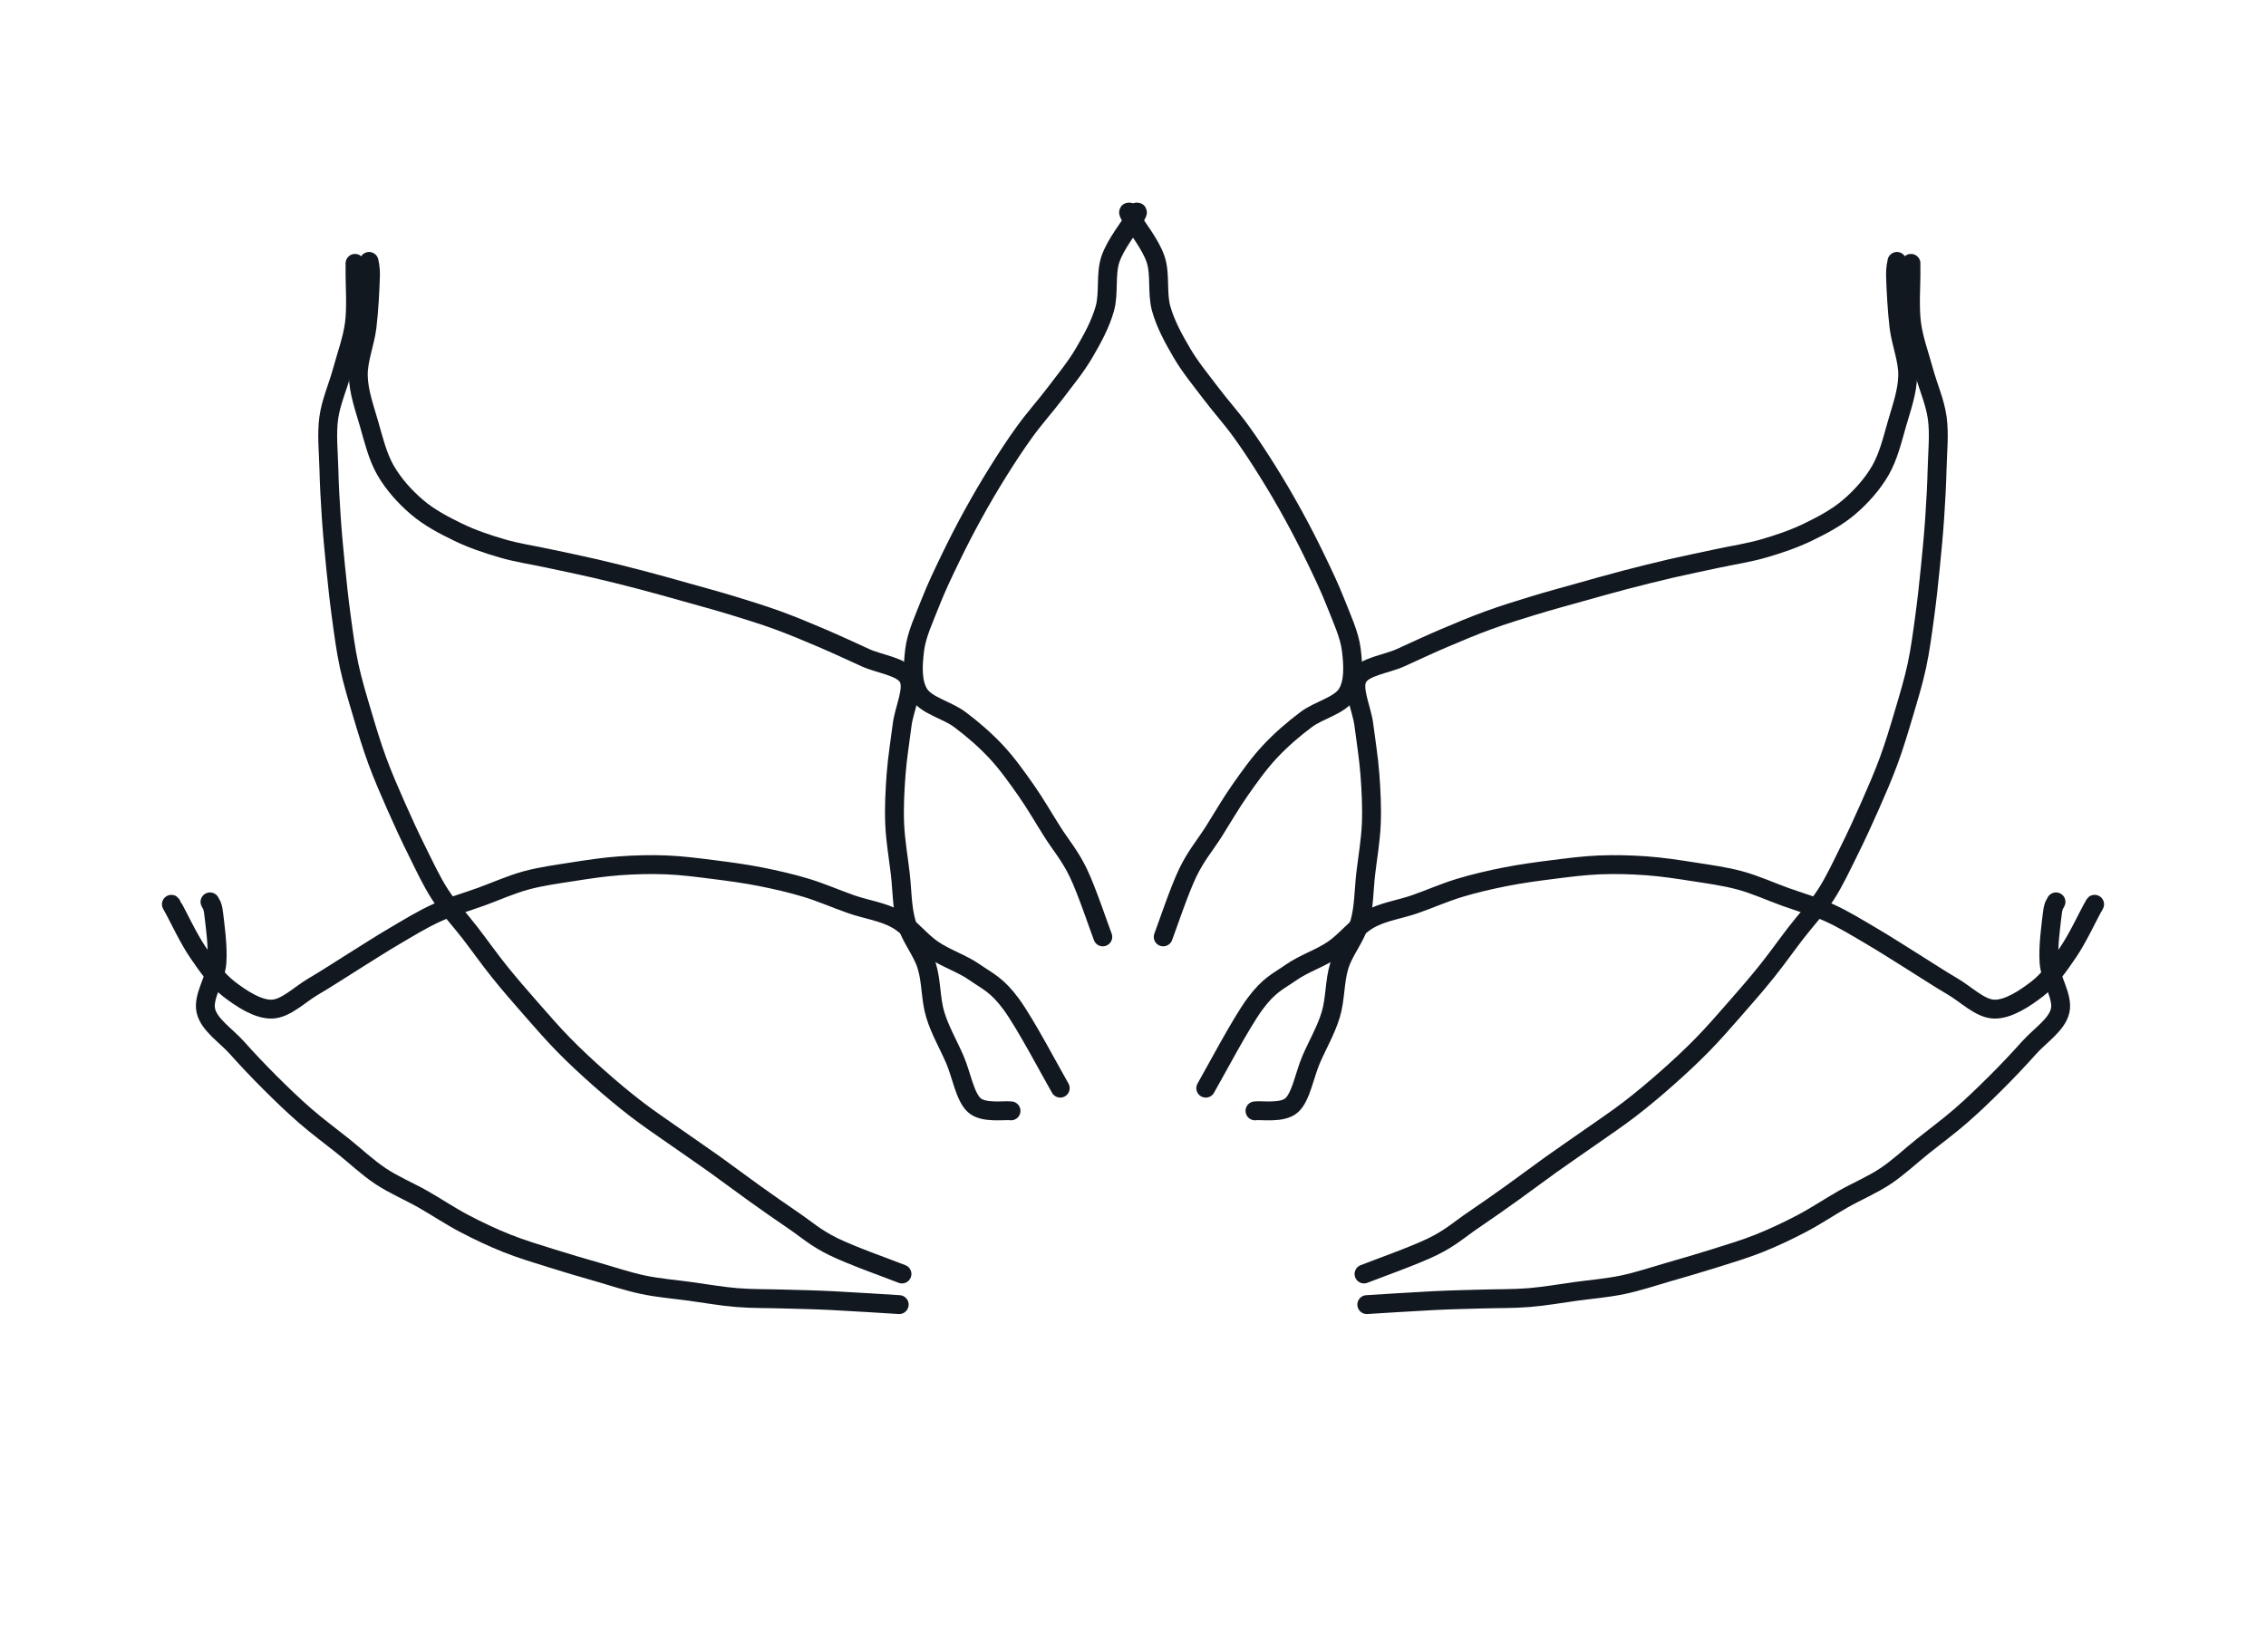
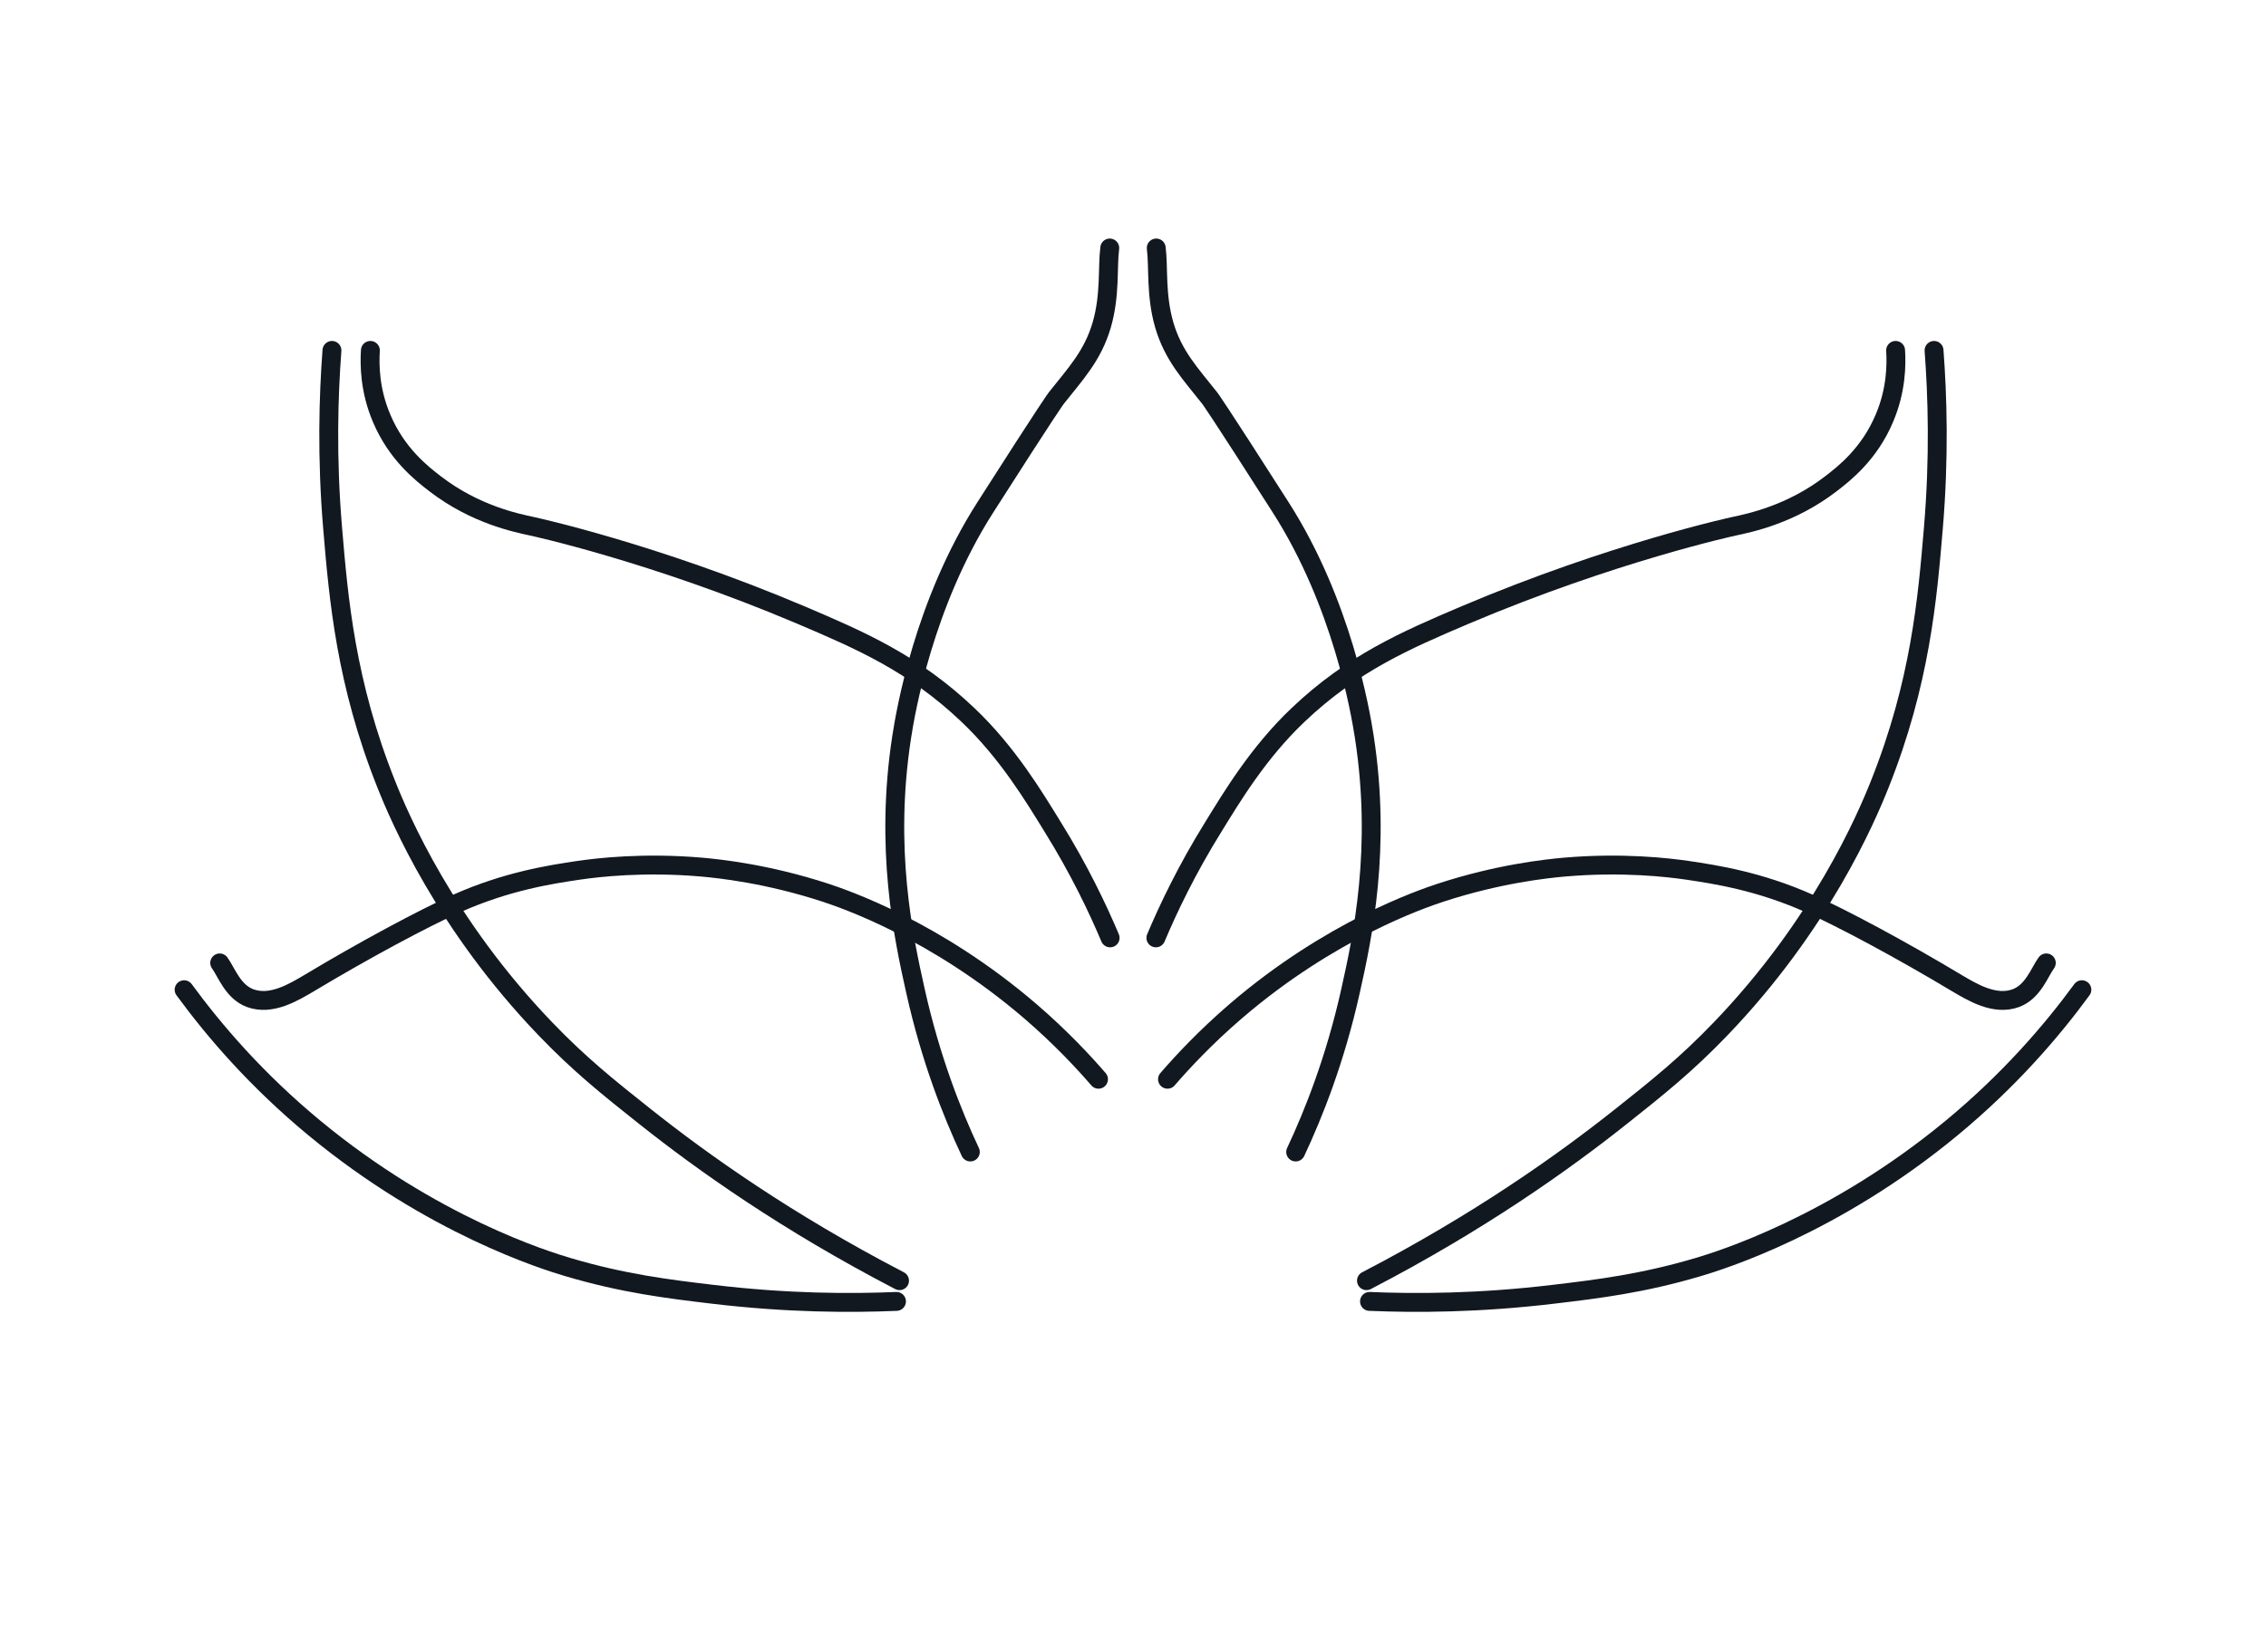
<svg xmlns="http://www.w3.org/2000/svg" width="480mm" height="350mm" viewBox="0 0 480 350">
  <g id="lotus-frame-centerlines" fill="none" stroke="#111820" stroke-width="4" stroke-linecap="round" stroke-linejoin="round">
-     <path id="center-petal-left" d="M 233.6 198.5 C 232.739 196.247 230.22 188.7 228.435 184.981 C 226.65 181.262 224.74 179.117 222.889 176.189 C 221.037 173.261 219.31 170.239 217.326 167.414 C 215.342 164.589 213.319 161.735 210.984 159.241 C 208.649 156.747 206.025 154.481 203.315 152.452 C 200.605 150.423 196.318 149.529 194.724 147.068 C 193.13 144.607 193.361 140.912 193.752 137.688 C 194.143 134.464 195.799 130.973 197.068 127.724 C 198.337 124.475 199.853 121.33 201.368 118.196 C 202.883 115.062 204.481 111.963 206.156 108.921 C 207.831 105.879 209.581 102.882 211.417 99.947 C 213.253 97.012 215.143 94.1 217.173 91.31 C 219.203 88.519 221.517 85.958 223.595 83.204 C 225.673 80.45 227.903 77.754 229.642 74.786 C 231.381 71.817 233.101 68.701 234.029 65.393 C 234.957 62.085 234.142 58.155 235.21 54.936 C 236.278 51.717 239.507 47.744 240.436 46.077 C 241.365 44.41 240.726 45.123 240.784 44.932" />
-     <path id="center-petal-right" d="M 246.4 198.5 C 247.261 196.247 249.78 188.7 251.565 184.981 C 253.35 181.262 255.26 179.117 257.111 176.189 C 258.962 173.261 260.69 170.239 262.674 167.414 C 264.658 164.589 266.681 161.735 269.016 159.241 C 271.351 156.747 273.975 154.481 276.685 152.452 C 279.395 150.423 283.682 149.529 285.276 147.068 C 286.87 144.607 286.639 140.912 286.248 137.688 C 285.857 134.464 284.201 130.973 282.932 127.724 C 281.663 124.475 280.147 121.33 278.632 118.196 C 277.117 115.062 275.519 111.963 273.844 108.921 C 272.169 105.879 270.419 102.882 268.583 99.947 C 266.747 97.012 264.857 94.1 262.827 91.31 C 260.797 88.519 258.483 85.958 256.405 83.204 C 254.327 80.45 252.097 77.754 250.358 74.786 C 248.619 71.817 246.899 68.701 245.971 65.393 C 245.043 62.085 245.858 58.155 244.79 54.936 C 243.722 51.717 240.493 47.744 239.564 46.077 C 238.635 44.41 239.274 45.123 239.216 44.932" />
-     <path id="upper-outer-petal-left" d="M 191.065 269.923 C 188.638 268.956 180.344 266.017 176.499 264.122 C 172.654 262.227 170.804 260.455 167.994 258.554 C 165.185 256.653 162.407 254.69 159.642 252.716 C 156.877 250.742 154.168 248.683 151.403 246.71 C 148.638 244.737 145.826 242.835 143.051 240.878 C 140.276 238.921 137.448 237.041 134.754 234.966 C 132.06 232.891 129.442 230.693 126.885 228.43 C 124.328 226.167 121.811 223.835 119.413 221.39 C 117.015 218.945 114.765 216.34 112.498 213.757 C 110.231 211.174 107.966 208.576 105.81 205.89 C 103.654 203.204 101.655 200.364 99.561 197.643 C 97.467 194.922 95.112 192.445 93.244 189.562 C 91.376 186.679 89.904 183.46 88.353 180.344 C 86.802 177.228 85.341 174.06 83.935 170.868 C 82.529 167.676 81.123 164.47 79.919 161.191 C 78.715 157.911 77.707 154.546 76.713 151.191 C 75.719 147.836 74.693 144.485 73.957 141.062 C 73.221 137.639 72.774 134.135 72.297 130.652 C 71.82 127.169 71.451 123.667 71.097 120.167 C 70.743 116.667 70.413 113.164 70.173 109.654 C 69.933 106.144 69.748 102.624 69.659 99.106 C 69.57 95.588 69.17 91.963 69.641 88.545 C 70.112 85.127 71.577 81.938 72.483 78.601 C 73.389 75.264 74.626 71.963 75.079 68.523 C 75.532 65.084 75.183 60.084 75.204 57.964 C 75.225 55.843 75.204 56.161 75.204 55.8" />
-     <path id="upper-outer-petal-right" d="M 288.935 269.923 C 291.362 268.956 299.656 266.017 303.501 264.122 C 307.346 262.227 309.197 260.455 312.006 258.554 C 314.815 256.653 317.593 254.69 320.358 252.716 C 323.123 250.742 325.832 248.683 328.597 246.71 C 331.362 244.737 334.174 242.835 336.949 240.878 C 339.724 238.921 342.552 237.041 345.246 234.966 C 347.94 232.891 350.558 230.693 353.115 228.43 C 355.672 226.167 358.189 223.835 360.587 221.39 C 362.985 218.945 365.235 216.34 367.502 213.757 C 369.769 211.174 372.034 208.576 374.19 205.89 C 376.346 203.204 378.345 200.364 380.439 197.643 C 382.533 194.922 384.888 192.445 386.756 189.562 C 388.624 186.679 390.096 183.46 391.647 180.344 C 393.199 177.228 394.659 174.06 396.065 170.868 C 397.471 167.676 398.877 164.47 400.081 161.191 C 401.285 157.911 402.293 154.546 403.287 151.191 C 404.281 147.836 405.307 144.485 406.043 141.062 C 406.779 137.639 407.226 134.135 407.703 130.652 C 408.18 127.169 408.549 123.667 408.903 120.167 C 409.257 116.667 409.587 113.164 409.827 109.654 C 410.067 106.144 410.252 102.624 410.341 99.106 C 410.43 95.588 410.83 91.963 410.359 88.545 C 409.888 85.127 408.423 81.938 407.517 78.601 C 406.611 75.264 405.375 71.963 404.921 68.523 C 404.467 65.084 404.817 60.084 404.796 57.964 C 404.775 55.843 404.796 56.161 404.796 55.8" />
-     <path id="upper-inner-petal-left" d="M 214.161 235.363 C 212.862 235.162 208.348 235.964 206.367 234.156 C 204.386 232.348 203.654 227.716 202.277 224.516 C 200.9 221.316 199.102 218.275 198.105 214.956 C 197.108 211.637 197.314 207.848 196.293 204.601 C 195.272 201.354 192.911 198.733 191.978 195.476 C 191.045 192.219 191.106 188.544 190.696 185.06 C 190.286 181.576 189.665 178.078 189.519 174.572 C 189.373 171.066 189.557 167.524 189.82 164.024 C 190.083 160.524 190.672 156.978 191.099 153.569 C 191.526 150.16 193.685 145.944 192.385 143.572 C 191.085 141.201 186.347 140.736 183.298 139.34 C 180.249 137.944 177.184 136.517 174.089 135.197 C 170.994 133.877 167.885 132.569 164.731 131.42 C 161.577 130.271 158.372 129.282 155.166 128.302 C 151.96 127.322 148.721 126.444 145.493 125.538 C 142.265 124.632 139.041 123.717 135.799 122.869 C 132.558 122.021 129.306 121.207 126.044 120.45 C 122.782 119.693 119.499 119.033 116.226 118.325 C 112.953 117.617 109.61 117.134 106.407 116.203 C 103.204 115.272 100.02 114.197 97.008 112.739 C 93.996 111.281 90.889 109.638 88.333 107.456 C 85.777 105.274 83.364 102.596 81.67 99.649 C 79.976 96.702 79.131 93.115 78.169 89.776 C 77.207 86.437 75.968 83.034 75.897 79.615 C 75.826 76.196 77.314 72.74 77.742 69.261 C 78.17 65.782 78.392 61.051 78.465 58.739 C 78.538 56.427 78.226 55.948 78.178 55.39" />
-     <path id="upper-inner-petal-right" d="M 265.839 235.363 C 267.138 235.162 271.652 235.964 273.633 234.156 C 275.614 232.348 276.346 227.716 277.723 224.516 C 279.1 221.316 280.898 218.275 281.895 214.956 C 282.892 211.637 282.686 207.848 283.707 204.601 C 284.728 201.354 287.089 198.733 288.022 195.476 C 288.955 192.219 288.894 188.544 289.304 185.06 C 289.714 181.576 290.335 178.078 290.481 174.572 C 290.627 171.066 290.443 167.524 290.18 164.024 C 289.917 160.524 289.329 156.978 288.901 153.569 C 288.474 150.16 286.315 145.944 287.615 143.572 C 288.915 141.201 293.653 140.736 296.702 139.34 C 299.751 137.944 302.817 136.517 305.911 135.197 C 309.005 133.877 312.115 132.569 315.269 131.42 C 318.423 130.271 321.628 129.282 324.834 128.302 C 328.04 127.322 331.279 126.444 334.507 125.538 C 337.735 124.632 340.959 123.717 344.201 122.869 C 347.442 122.021 350.694 121.207 353.956 120.45 C 357.218 119.693 360.501 119.033 363.774 118.325 C 367.047 117.617 370.39 117.134 373.593 116.203 C 376.796 115.272 379.98 114.197 382.992 112.739 C 386.004 111.281 389.111 109.638 391.667 107.456 C 394.223 105.274 396.636 102.596 398.33 99.649 C 400.024 96.702 400.869 93.115 401.831 89.776 C 402.793 86.437 404.032 83.034 404.103 79.615 C 404.174 76.196 402.686 72.74 402.258 69.261 C 401.83 65.782 401.608 61.051 401.535 58.739 C 401.462 56.427 401.774 55.948 401.822 55.39" />
-     <path id="lower-outer-petal-left" d="M 190.477 276.412 C 188.094 276.27 180.228 275.758 176.175 275.561 C 172.122 275.364 169.496 275.337 166.157 275.231 C 162.818 275.125 159.466 275.198 156.139 274.928 C 152.812 274.658 149.508 274.065 146.195 273.612 C 142.882 273.159 139.528 272.894 136.26 272.211 C 132.992 271.528 129.808 270.442 126.589 269.515 C 123.37 268.588 120.145 267.659 116.947 266.647 C 113.749 265.635 110.511 264.683 107.4 263.441 C 104.288 262.2 101.257 260.764 98.278 259.198 C 95.299 257.632 92.471 255.712 89.529 254.046 C 86.587 252.38 83.432 251.07 80.625 249.203 C 77.818 247.336 75.339 244.965 72.685 242.842 C 70.031 240.719 67.277 238.7 64.703 236.465 C 62.129 234.23 59.665 231.849 57.241 229.431 C 54.817 227.013 52.431 224.505 50.16 221.96 C 47.889 219.415 44.315 217.153 43.612 214.163 C 42.909 211.173 45.666 207.435 45.943 204.021 C 46.221 200.607 45.52 195.833 45.277 193.677 C 45.034 191.521 44.615 191.515 44.483 191.083" />
-     <path id="lower-outer-petal-right" d="M 289.523 276.412 C 291.906 276.27 299.772 275.758 303.825 275.561 C 307.878 275.364 310.504 275.337 313.843 275.231 C 317.182 275.125 320.534 275.198 323.861 274.928 C 327.188 274.658 330.492 274.065 333.805 273.612 C 337.118 273.159 340.472 272.894 343.74 272.211 C 347.008 271.528 350.192 270.442 353.411 269.515 C 356.63 268.588 359.855 267.659 363.053 266.647 C 366.251 265.635 369.488 264.683 372.6 263.441 C 375.712 262.2 378.743 260.764 381.722 259.198 C 384.7 257.632 387.529 255.712 390.471 254.046 C 393.413 252.38 396.568 251.07 399.375 249.203 C 402.182 247.336 404.661 244.965 407.315 242.842 C 409.969 240.719 412.723 238.7 415.297 236.465 C 417.871 234.23 420.335 231.849 422.759 229.431 C 425.183 227.013 427.568 224.505 429.84 221.96 C 432.111 219.415 435.685 217.153 436.388 214.163 C 437.091 211.173 434.334 207.435 434.057 204.021 C 433.779 200.607 434.48 195.833 434.723 193.677 C 434.966 191.521 435.385 191.515 435.517 191.083" />
-     <path id="lower-inner-petal-left" d="M 224.587 230.549 C 222.854 227.581 217.205 216.825 214.191 212.738 C 211.177 208.651 209.262 207.953 206.501 206.029 C 203.74 204.105 200.398 203.076 197.626 201.196 C 194.854 199.316 192.757 196.351 189.871 194.75 C 186.985 193.149 183.482 192.691 180.311 191.587 C 177.139 190.483 174.046 189.099 170.842 188.127 C 167.638 187.155 164.367 186.404 161.089 185.757 C 157.811 185.11 154.487 184.662 151.172 184.244 C 147.857 183.826 144.53 183.382 141.198 183.249 C 137.865 183.116 134.504 183.201 131.177 183.445 C 127.85 183.689 124.534 184.196 121.236 184.714 C 117.938 185.232 114.609 185.671 111.389 186.55 C 108.169 187.429 105.068 188.847 101.915 189.991 C 98.762 191.135 95.523 192.028 92.473 193.413 C 89.422 194.798 86.528 196.598 83.612 198.304 C 80.696 200.01 77.852 201.863 74.977 203.65 C 72.102 205.436 69.259 207.33 66.36 209.023 C 63.461 210.716 60.564 213.721 57.584 213.807 C 54.604 213.893 51.091 211.548 48.48 209.54 C 45.869 207.532 43.849 204.579 41.916 201.761 C 39.983 198.943 37.806 194.308 36.88 192.631 C 35.954 190.954 36.445 191.857 36.358 191.702" />
-     <path id="lower-inner-petal-right" d="M 255.413 230.549 C 257.146 227.581 262.795 216.825 265.809 212.738 C 268.823 208.651 270.738 207.953 273.499 206.029 C 276.26 204.105 279.602 203.076 282.374 201.196 C 285.146 199.316 287.243 196.351 290.129 194.75 C 293.015 193.149 296.517 192.691 299.689 191.587 C 302.861 190.483 305.954 189.099 309.158 188.127 C 312.362 187.155 315.633 186.404 318.911 185.757 C 322.189 185.11 325.513 184.662 328.828 184.244 C 332.143 183.826 335.469 183.382 338.802 183.249 C 342.135 183.116 345.496 183.201 348.823 183.445 C 352.15 183.689 355.466 184.196 358.764 184.714 C 362.062 185.232 365.391 185.671 368.611 186.55 C 371.831 187.429 374.932 188.847 378.085 189.991 C 381.238 191.135 384.476 192.028 387.527 193.413 C 390.577 194.798 393.472 196.598 396.388 198.304 C 399.304 200.01 402.148 201.863 405.023 203.65 C 407.898 205.436 410.741 207.33 413.64 209.023 C 416.539 210.716 419.436 213.721 422.416 213.807 C 425.396 213.893 428.909 211.548 431.52 209.54 C 434.131 207.532 436.151 204.579 438.084 201.761 C 440.017 198.943 442.194 194.308 443.12 192.631 C 444.046 190.954 443.555 191.857 443.642 191.702" />
+     <path id="center-petal-left" d="M 205.541 244.077 C 201.716 235.936 197.134 224.387 193.915 209.921 C 191.34 198.447 187.364 179.741 191 156.149 C 191.833 150.772 195.695 127.863 208.722 107.49 C 222.505 85.906 223.717 84.391 223.717 84.391 C 227.845 79.165 231.442 75.416 233.373 68.865 C 235.229 62.466 234.547 56.634 235.077 52.544" />
+     <path id="center-petal-right" d="M 274.459 244.077 C 278.284 235.936 282.866 224.387 286.085 209.921 C 288.66 198.447 292.636 179.741 289 156.149 C 288.167 150.772 284.305 127.863 271.278 107.49 C 257.495 85.906 256.283 84.391 256.283 84.391 C 252.155 79.165 248.558 75.416 246.627 68.865 C 244.771 62.466 245.453 56.634 244.923 52.544" />
+     <path id="upper-outer-petal-left" d="M 190.545 271.342 C 166.689 258.959 148.853 246.274 136.698 236.618 C 128.821 230.369 122.8 225.56 115.53 217.987 C 94.286 195.872 84.706 173.417 81.828 166.184 C 73.232 144.676 71.717 126.802 70.468 111.996 C 69.18 96.773 69.597 83.823 70.316 74.242" />
+     <path id="upper-outer-petal-right" d="M 289.455 271.342 C 313.311 258.959 331.147 246.274 343.302 236.618 C 351.179 230.369 357.2 225.56 364.47 217.987 C 385.714 195.872 395.294 173.417 398.172 166.184 C 406.768 144.676 408.283 126.802 409.532 111.996 C 410.82 96.773 410.403 83.823 409.684 74.242" />
+     <path id="upper-inner-petal-left" d="M 235.153 198.712 C 232.578 192.616 228.678 184.361 222.96 175.159 C 219.211 169.1 213.531 159.52 205.011 151.454 C 193.537 140.548 182.252 135.663 169.605 130.286 C 138.326 117.032 112.69 111.504 112.69 111.504 C 109.32 110.784 100.648 109.005 92.204 102.529 C 89.288 100.295 84.024 96.168 80.844 88.632 C 78.306 82.687 78.269 77.272 78.458 74.242" />
+     <path id="upper-inner-petal-right" d="M 244.847 198.712 C 247.422 192.616 251.322 184.361 257.04 175.159 C 260.789 169.1 266.469 159.52 274.989 151.454 C 286.463 140.548 297.748 135.663 310.395 130.286 C 341.674 117.032 367.31 111.504 367.31 111.504 C 370.68 110.784 379.352 109.005 387.796 102.529 C 390.712 100.295 395.976 96.168 399.156 88.632 C 401.694 82.687 401.731 77.272 401.542 74.242" />
+     <path id="lower-outer-petal-left" d="M 189.901 275.735 C 180.132 276.151 166.727 276.113 150.936 274.22 C 141.658 273.122 132.04 271.948 120.301 268.464 C 115.568 267.063 91.56 259.641 66.605 239.003 C 54.374 228.893 45.4 218.441 39 209.694" />
+     <path id="lower-outer-petal-right" d="M 290.099 275.735 C 299.868 276.151 313.273 276.113 329.064 274.22 C 338.342 273.122 347.96 271.948 359.699 268.464 C 364.432 267.063 388.44 259.641 413.395 239.003 C 425.626 228.893 434.6 218.441 441 209.694" />
+     <path id="lower-inner-petal-left" d="M 232.692 228.666 C 229.549 225.03 224.702 219.804 218.188 214.2 C 198.194 197.046 178.958 190.495 174.83 189.132 C 162.561 185.118 152.413 184.058 148.626 183.717 C 136.319 182.657 126.701 183.793 122.535 184.399 C 116.666 185.269 107.426 186.671 96.786 191.404 C 89.629 194.585 76.905 201.439 65.621 208.217 C 62.213 210.224 57.479 213.14 52.973 211.474 C 49.338 210.111 48.013 206.059 46.536 204.014" />
+     <path id="lower-inner-petal-right" d="M 247.308 228.666 C 250.451 225.03 255.298 219.804 261.812 214.2 C 281.806 197.046 301.042 190.495 305.17 189.132 C 317.439 185.118 327.587 184.058 331.374 183.717 C 343.681 182.657 353.299 183.793 357.465 184.399 C 363.334 185.269 372.574 186.671 383.214 191.404 C 390.371 194.585 403.095 201.439 414.379 208.217 C 417.787 210.224 422.521 213.14 427.027 211.474 C 430.662 210.111 431.988 206.059 433.464 204.014" />
  </g>
</svg>
